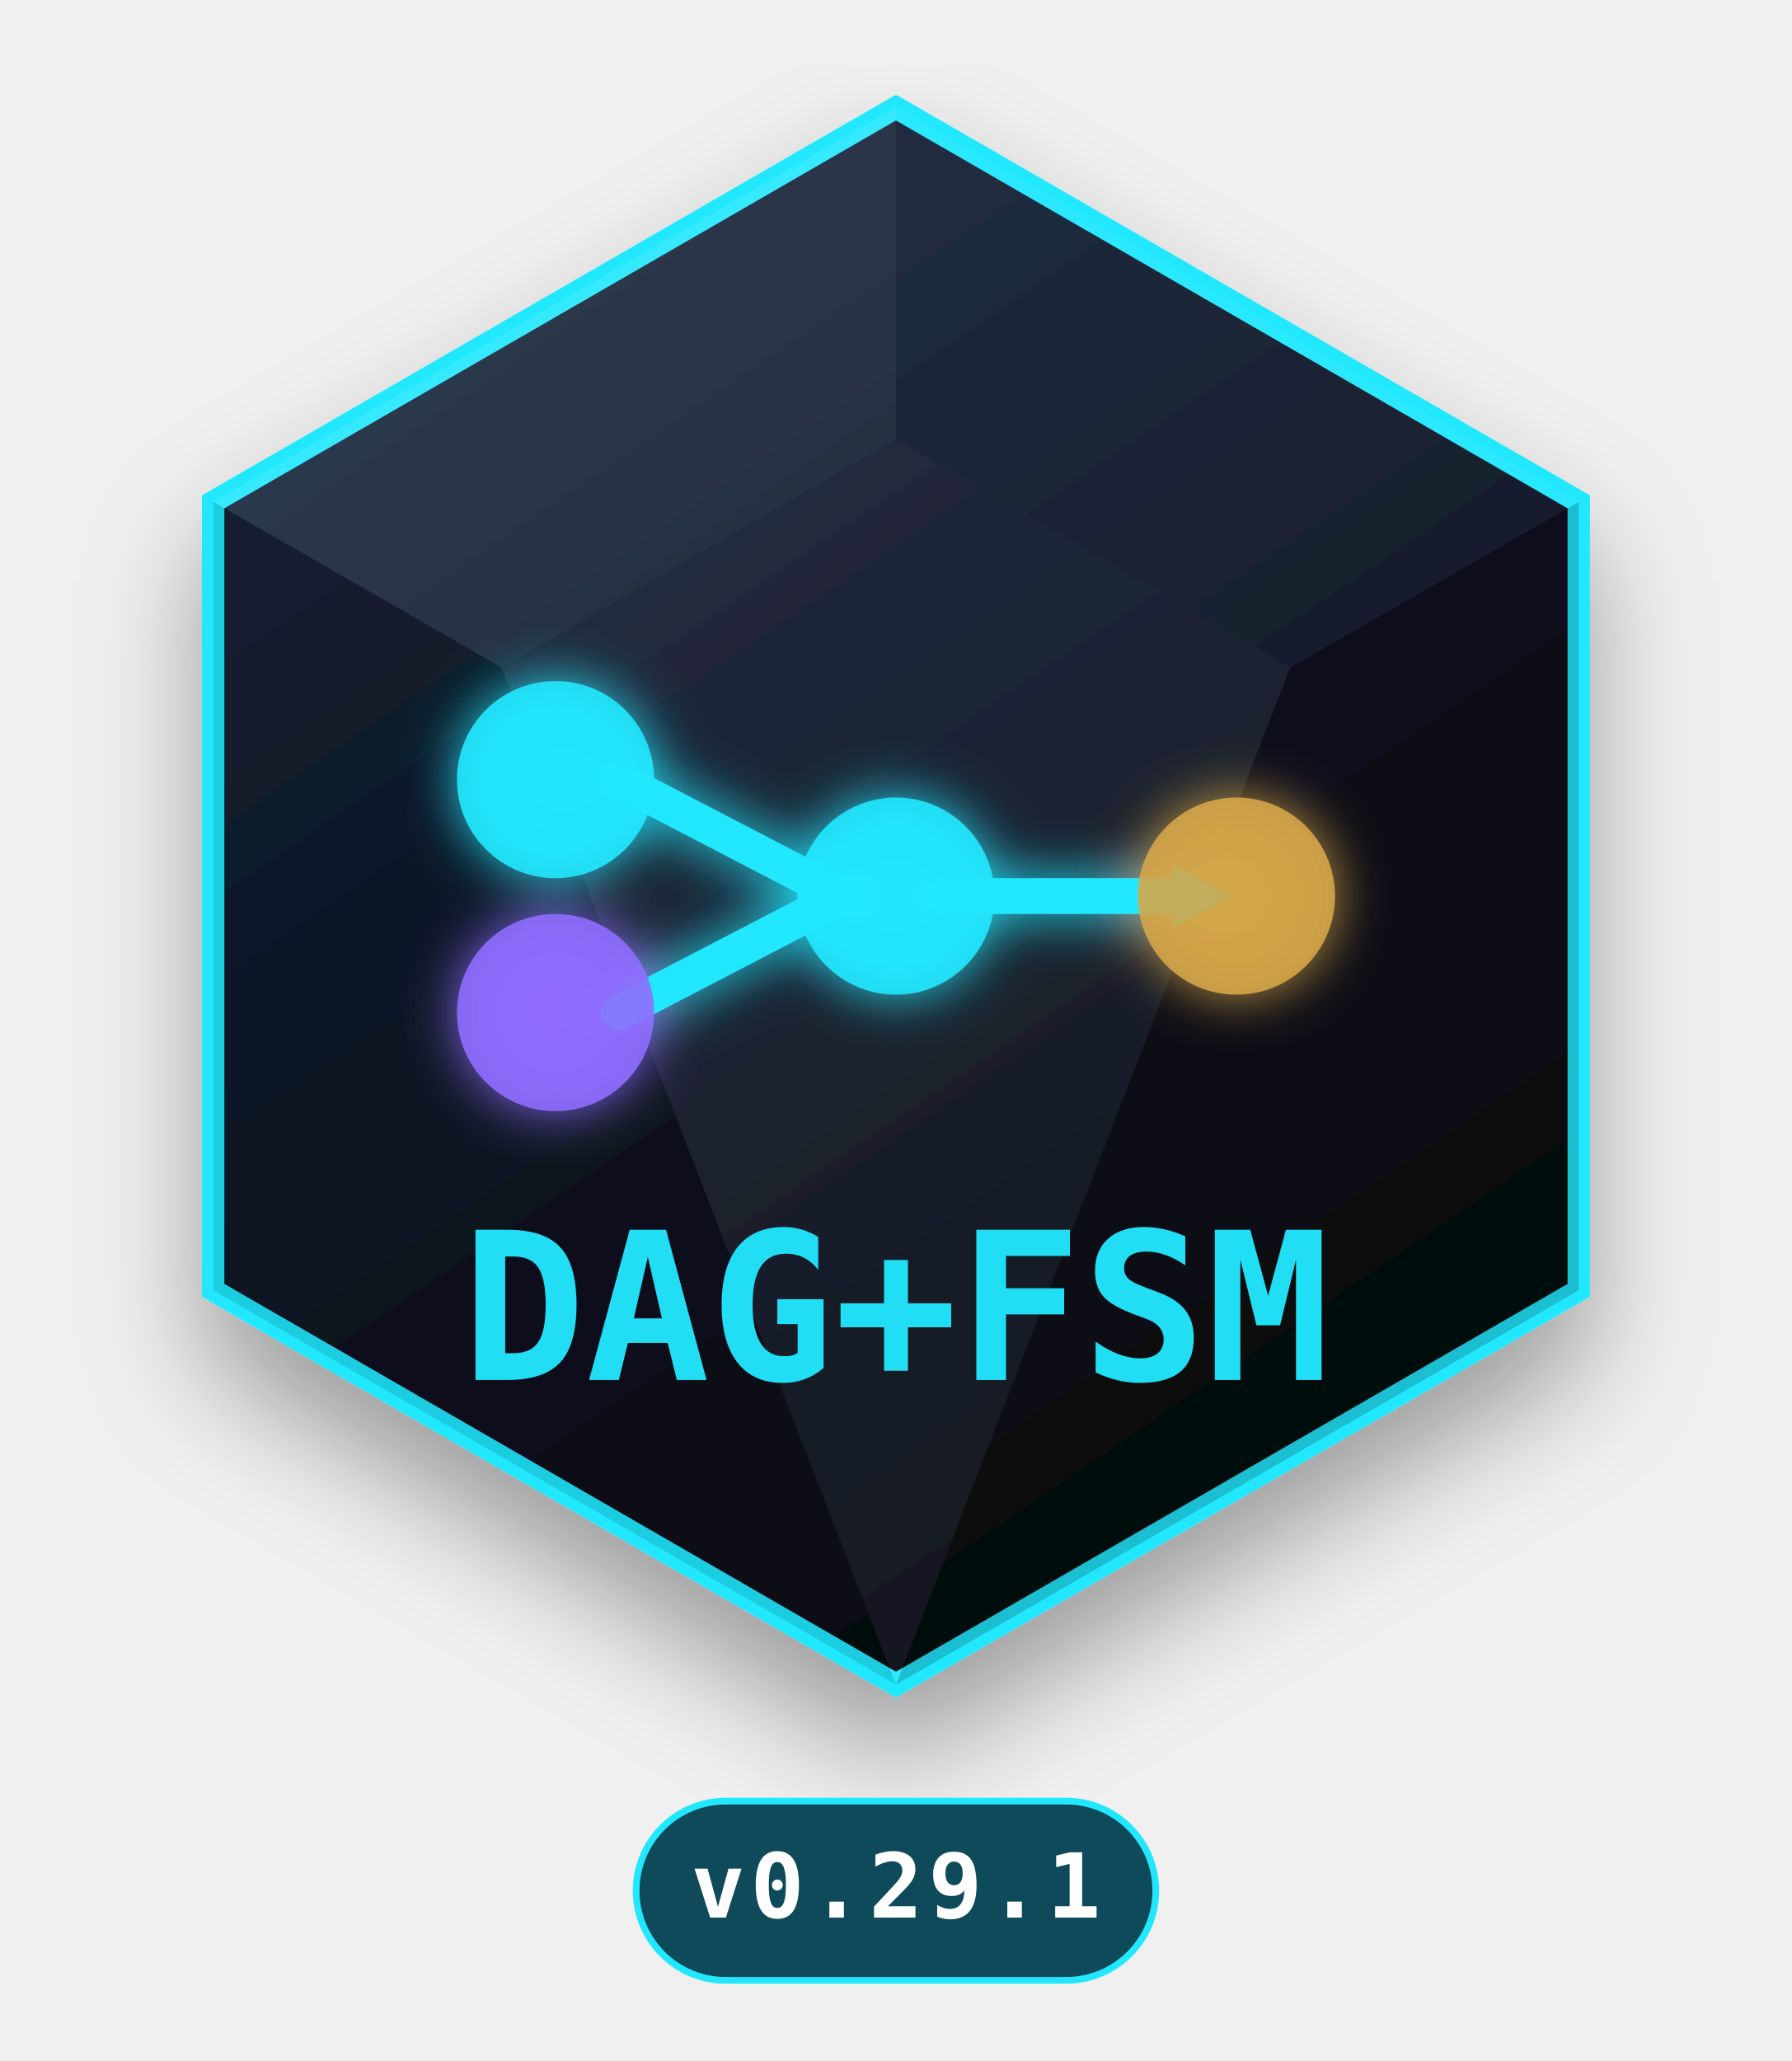
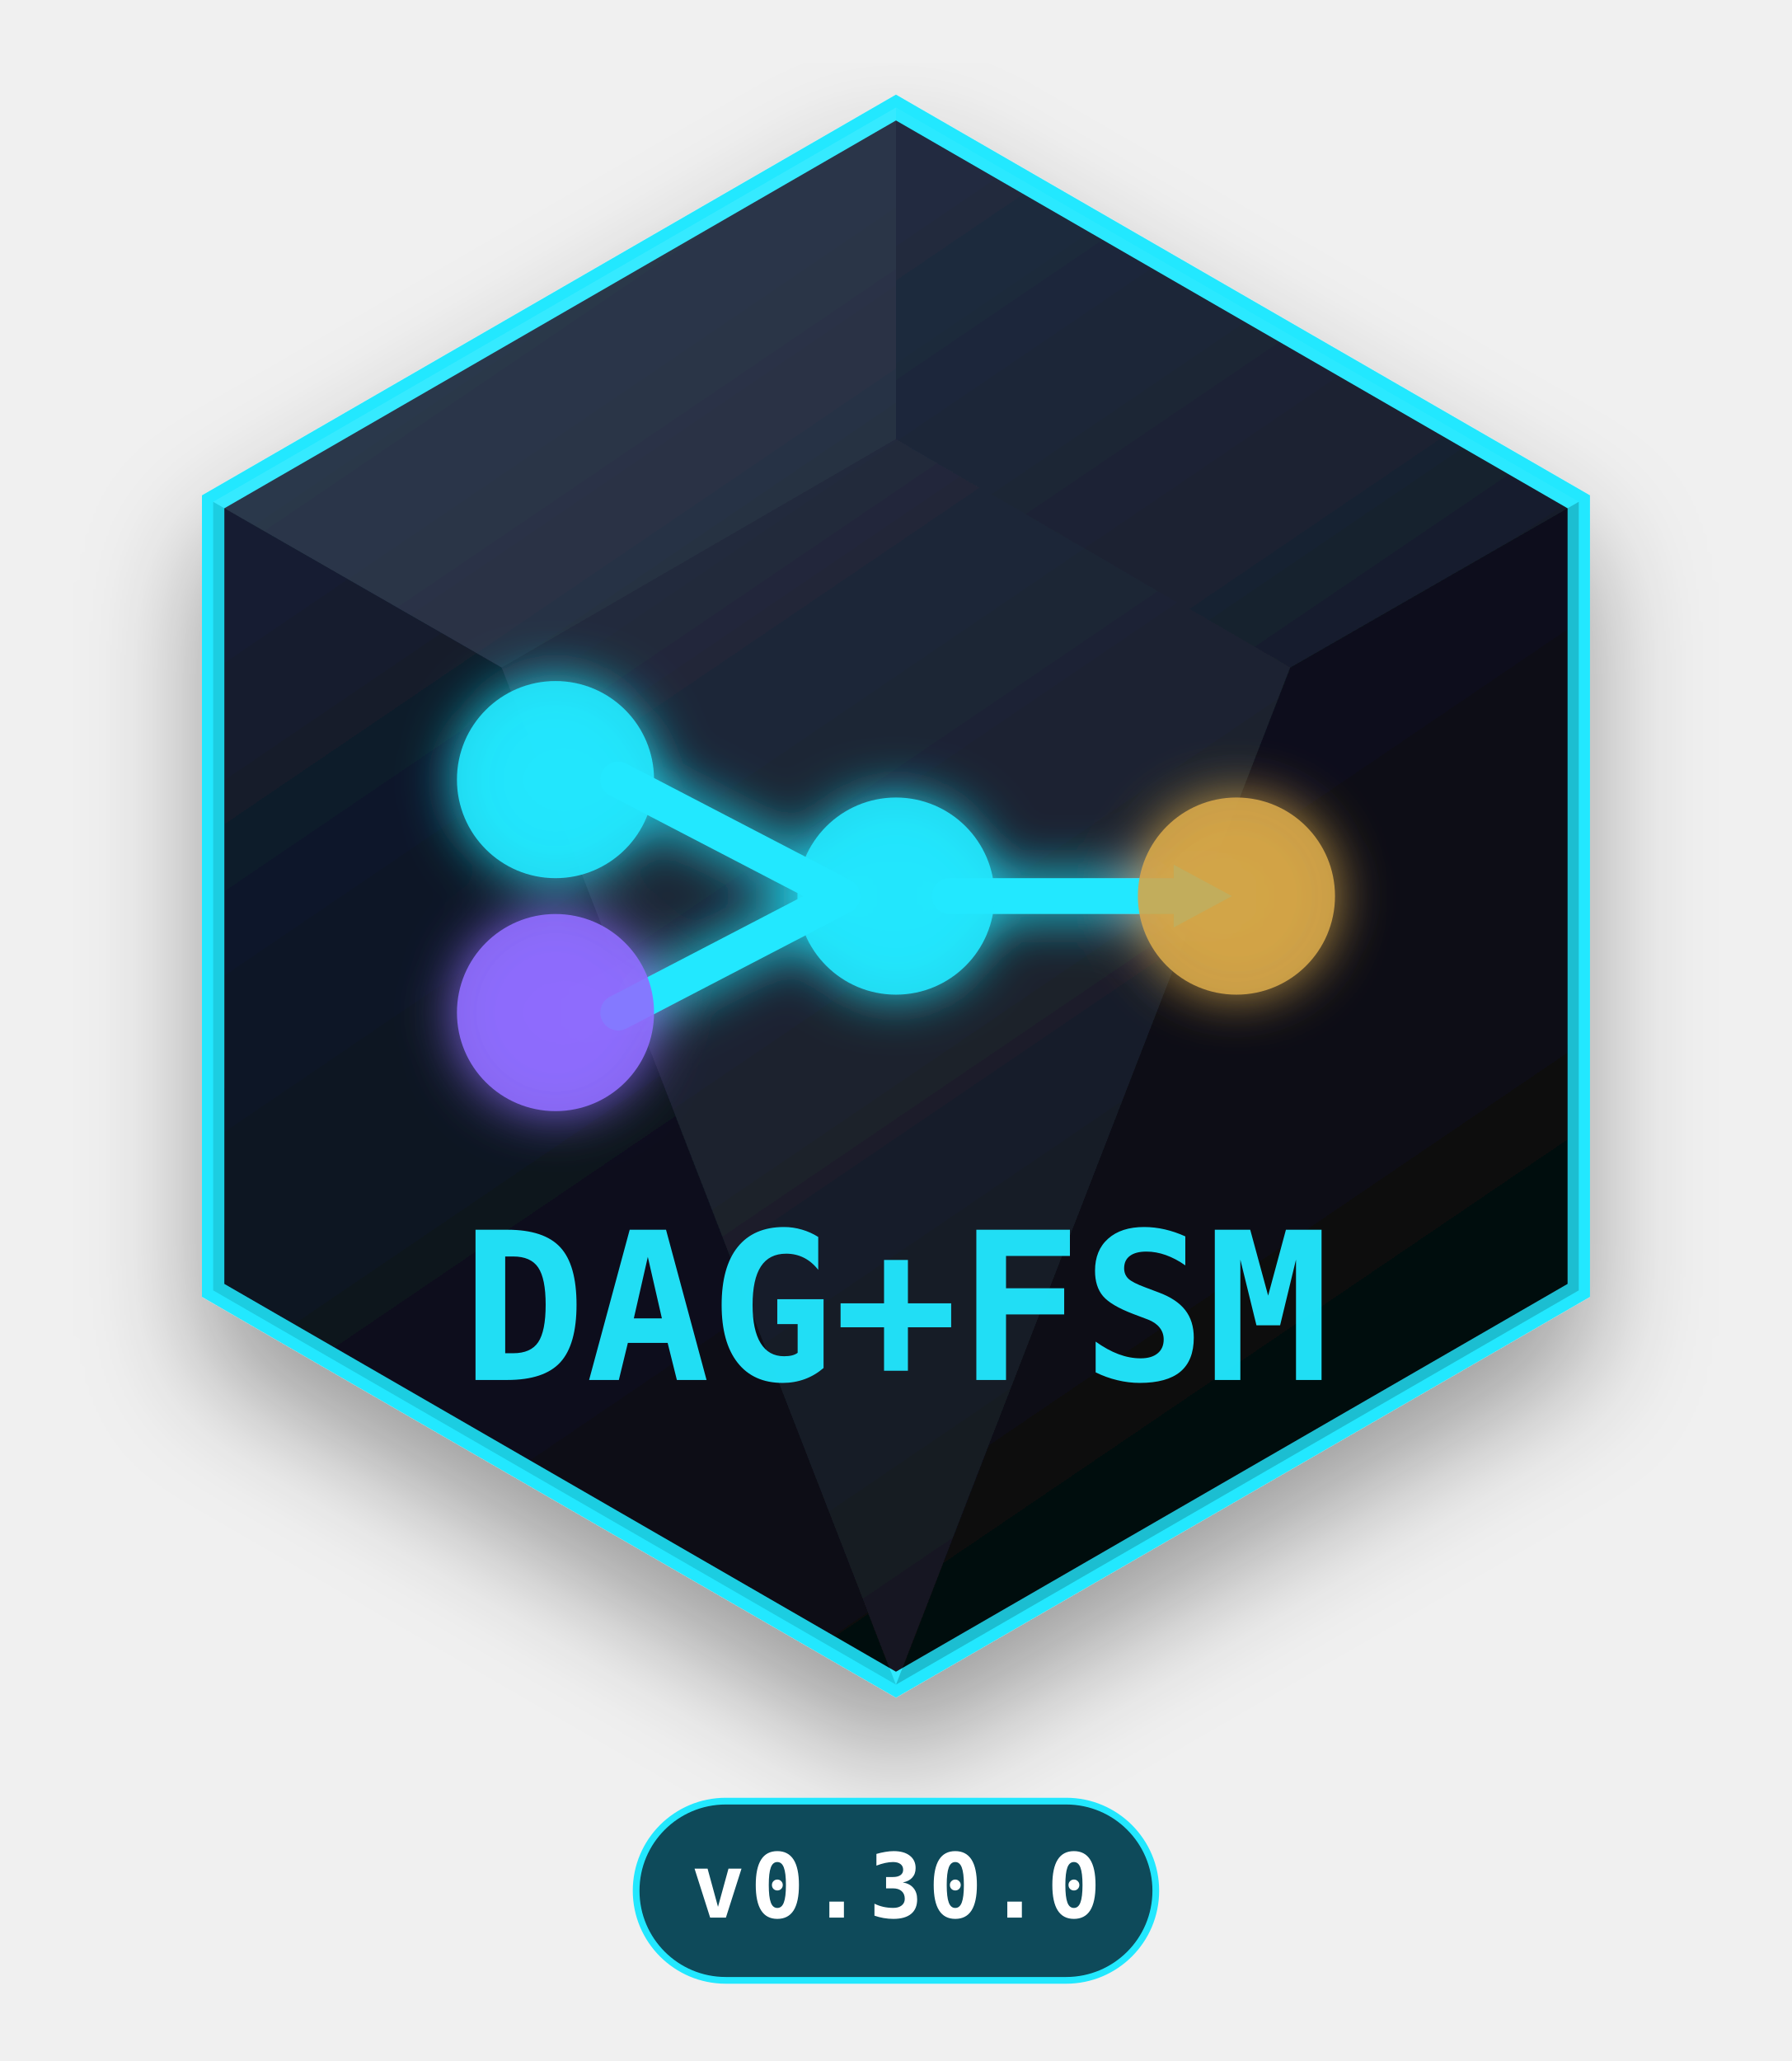
- <svg xmlns="http://www.w3.org/2000/svg" viewBox="0 0 400 460" role="img" aria-label="Dagonizer v0.29.1">
+ <svg xmlns="http://www.w3.org/2000/svg" viewBox="0 0 400 460" role="img" aria-label="Dagonizer v0.30.0">
  <defs>
    <linearGradient id="facetNavy" x1="86" y1="32" x2="314" y2="368" gradientUnits="userSpaceOnUse">
      <stop offset="0" stop-color="#1a2840" />
      <stop offset="0.48" stop-color="#0e1525" />
      <stop offset="1" stop-color="#04060a" />
    </linearGradient>
    <linearGradient id="facetTeal" x1="86" y1="32" x2="314" y2="368" gradientUnits="userSpaceOnUse">
      <stop offset="0" stop-color="#5ef5ff" />
      <stop offset="0.52" stop-color="#22e8ff" />
      <stop offset="1" stop-color="#0bb8cc" />
    </linearGradient>
    <filter id="nodeShadow" x="-35%" y="-35%" width="170%" height="170%">
      <feDropShadow dx="0" dy="14" stdDeviation="13" flood-color="#000000" flood-opacity="0.35" />
    </filter>
    <filter id="glowTeal" x="-30%" y="-30%" width="160%" height="160%">
      <feGaussianBlur stdDeviation="6" result="blur" />
      <feMerge>
        <feMergeNode in="blur" />
        <feMergeNode in="SourceGraphic" />
      </feMerge>
    </filter>
    <style>
      .round { stroke-linecap: round; stroke-linejoin: round; }
      .monoText { font-family: ui-monospace, SFMono-Regular, Menlo, Monaco, Consolas, monospace; font-weight: 900; }
      .version { font-family: ui-monospace, "SF Mono", Menlo, Consolas, monospace; font-weight: 700; letter-spacing: 0.06em; fill: #ffffff; }
    </style>
  </defs>
  <g id="dagonizer-node">
    <g id="node-body" filter="url(#nodeShadow)">
      <path id="node-base" d="M200 24 L352.42 112 L352.42 288 L200 376 L47.58 288 L47.58 112 Z" fill="url(#facetNavy)" stroke="#22e8ff" stroke-width="5" />
      <path id="facet-top-left" d="M200 24 L47.58 112 L112 149 L200 98 Z" fill="#FFFFFF" opacity="0.09" />
      <path id="facet-top-right" d="M200 24 L352.42 112 L288 149 L200 98 Z" fill="#FFFFFF" opacity="0.05" />
      <path id="facet-lower-left" d="M47.58 112 L112 149 L200 376 L47.58 288 Z" fill="#000000" opacity="0.12" />
      <path id="facet-lower-right" d="M352.42 112 L288 149 L200 376 L352.42 288 Z" fill="#000000" opacity="0.18" />
      <path id="facet-center" d="M112 149 L200 98 L288 149 L200 376 Z" fill="#FFFFFF" opacity="0.06" />
    </g>
    <g id="dag-glyph" filter="url(#glowTeal)">
      <line x1="138" y1="174" x2="188" y2="200" stroke="#22e8ff" stroke-width="8" class="round" />
      <line x1="138" y1="226" x2="188" y2="200" stroke="#22e8ff" stroke-width="8" class="round" />
      <line x1="212" y1="200" x2="262" y2="200" stroke="#22e8ff" stroke-width="8" class="round" />
      <polygon points="262,193 275,200 262,207" fill="#22e8ff" />
      <circle cx="124" cy="174" r="22" fill="#22e8ff" opacity="0.90" />
      <circle cx="124" cy="226" r="22" fill="#8f6dff" opacity="0.90" />
      <circle cx="200" cy="200" r="22" fill="#22e8ff" opacity="0.90" />
      <circle cx="276" cy="200" r="22" fill="#d4a649" opacity="0.90" />
    </g>
    <text class="monoText" x="200" y="308" text-anchor="middle" font-size="46" fill="#22e8ff" opacity="0.95">DAG+FSM</text>
  </g>
  <rect x="142" y="402" width="116" height="40" rx="20" fill="#0e4a5a" stroke="#22e8ff" stroke-width="1.5" />
-   <text class="version" x="200" y="428" text-anchor="middle" font-size="20">v0.29.1</text>
+   <text class="version" x="200" y="428" text-anchor="middle" font-size="20">v0.30.0</text>
</svg>
